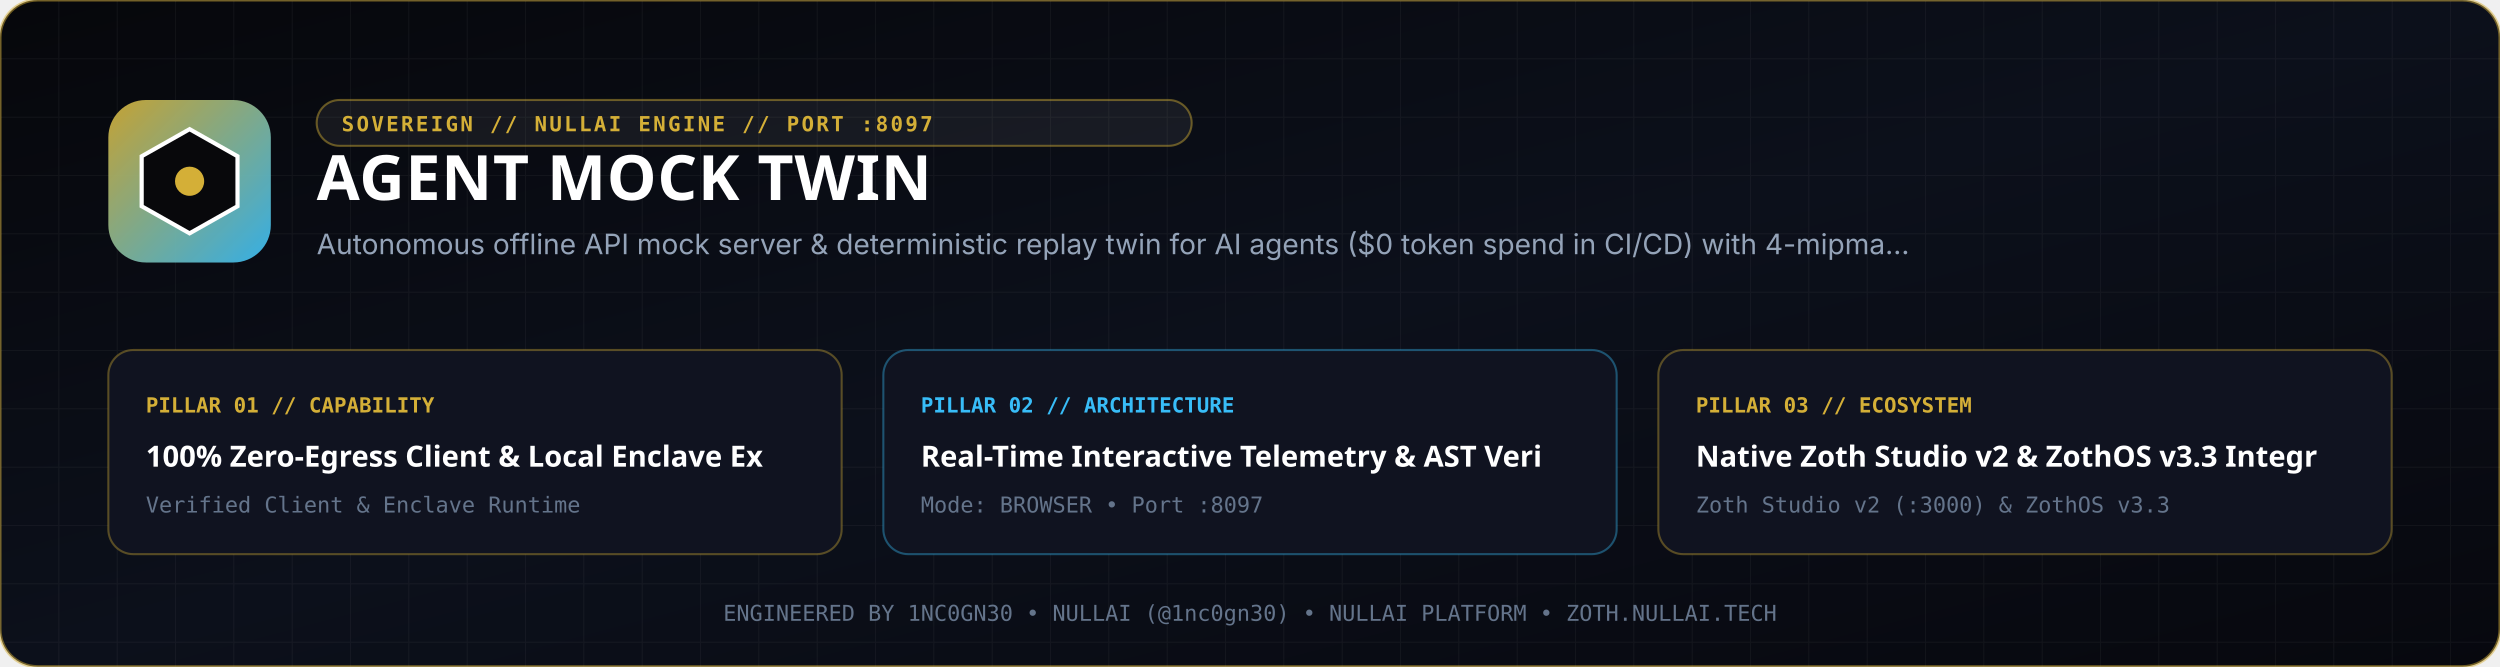
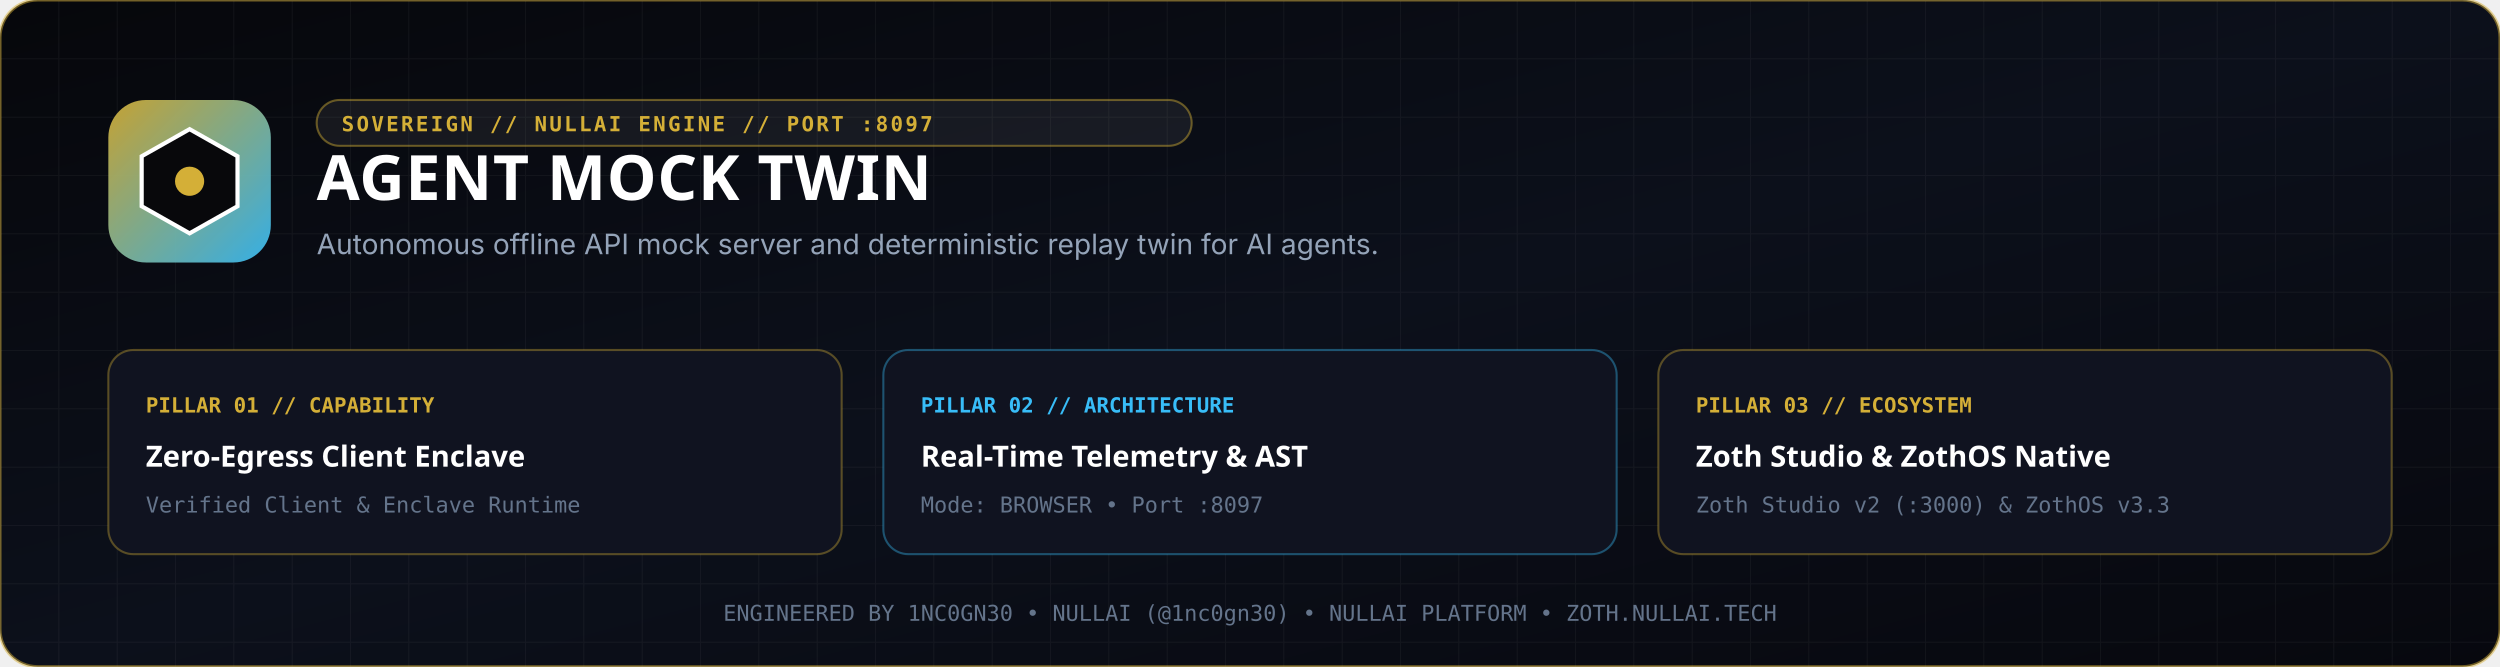
<svg xmlns="http://www.w3.org/2000/svg" viewBox="0 0 1200 320" width="100%" height="100%">
  <defs>
    <linearGradient id="bg" x1="0%" y1="0%" x2="100%" y2="100%">
      <stop offset="0%" stop-color="#06070B" />
      <stop offset="50%" stop-color="#0C101B" />
      <stop offset="100%" stop-color="#07080E" />
    </linearGradient>
    <linearGradient id="accent" x1="0%" y1="0%" x2="100%" y2="100%">
      <stop offset="0%" stop-color="#D4AF37" />
      <stop offset="100%" stop-color="#38BDF8" />
    </linearGradient>
    <pattern id="grid" width="28" height="28" patternUnits="userSpaceOnUse">
      <path d="M 28 0 L 0 0 0 28" fill="none" stroke="rgba(255,255,255,0.04)" stroke-width="1" />
    </pattern>
  </defs>
  <rect width="1200" height="320" rx="18" fill="url(#bg)" stroke="#D4AF37" stroke-opacity="0.5" stroke-width="1.5" />
  <rect width="1200" height="320" rx="18" fill="url(#grid)" />
  <g transform="translate(52, 48)">
    <rect width="78" height="78" rx="18" fill="url(#accent)" opacity="0.92" />
    <polygon points="39,14 62,27 62,51 39,64 16,51 16,27" fill="#08080B" stroke="#FFFFFF" stroke-width="2" />
    <circle cx="39" cy="39" r="7" fill="#D4AF37" />
  </g>
  <g transform="translate(152, 62)">
    <rect x="0" y="-14" width="420" height="22" rx="11" fill="rgba(255,255,255,0.06)" stroke="#D4AF37" stroke-opacity="0.45" />
    <text x="12" y="1" fill="#D4AF37" font-family="JetBrains Mono, monospace" font-size="10" font-weight="700" letter-spacing="1.1">SOVEREIGN // NULLAI ENGINE // PORT :8097</text>
    <text x="0" y="34" fill="#FFFFFF" font-family="Syne, Space Grotesk, sans-serif" font-size="30" font-weight="800" letter-spacing="0.4">AGENT MOCK TWIN</text>
-     <text x="0" y="60" fill="#94A3B8" font-family="Inter, sans-serif" font-size="13.5">Autonomous offline API mock server &amp; deterministic replay twin for AI agents ($0 token spend in CI/CD) with 4-mipma...</text>
+     <text x="0" y="60" fill="#94A3B8" font-family="Inter, sans-serif" font-size="13.5">Autonomous offline API mock server and deterministic replay twin for AI agents.</text>
  </g>
  <g transform="translate(52, 168)">
    <rect x="0" y="0" width="352" height="98" rx="12" fill="#101320" stroke="#D4AF37" stroke-opacity="0.38" />
    <text x="18" y="30" fill="#D4AF37" font-family="JetBrains Mono, monospace" font-size="10" font-weight="700">PILLAR 01 // CAPABILITY</text>
-     <text x="18" y="56" fill="#FFFFFF" font-family="Space Grotesk, sans-serif" font-size="14" font-weight="700">100% Zero-Egress Client &amp; Local Enclave Ex</text>
+     <text x="18" y="56" fill="#FFFFFF" font-family="Space Grotesk, sans-serif" font-size="14" font-weight="700">Zero-Egress Client Enclave</text>
    <text x="18" y="78" fill="#64748B" font-family="JetBrains Mono, monospace" font-size="10.5">Verified Client &amp; Enclave Runtime</text>
    <rect x="372" y="0" width="352" height="98" rx="12" fill="#101320" stroke="#38BDF8" stroke-opacity="0.38" />
    <text x="390" y="30" fill="#38BDF8" font-family="JetBrains Mono, monospace" font-size="10" font-weight="700">PILLAR 02 // ARCHITECTURE</text>
-     <text x="390" y="56" fill="#FFFFFF" font-family="Space Grotesk, sans-serif" font-size="14" font-weight="700">Real-Time Interactive Telemetry &amp; AST Veri</text>
+     <text x="390" y="56" fill="#FFFFFF" font-family="Space Grotesk, sans-serif" font-size="14" font-weight="700">Real-Time Telemetry &amp; AST</text>
    <text x="390" y="78" fill="#64748B" font-family="JetBrains Mono, monospace" font-size="10.5">Mode: BROWSER • Port :8097</text>
    <rect x="744" y="0" width="352" height="98" rx="12" fill="#101320" stroke="#D4AF37" stroke-opacity="0.38" />
    <text x="762" y="30" fill="#D4AF37" font-family="JetBrains Mono, monospace" font-size="10" font-weight="700">PILLAR 03 // ECOSYSTEM</text>
-     <text x="762" y="56" fill="#FFFFFF" font-family="Space Grotesk, sans-serif" font-size="14" font-weight="700">Native Zoth Studio v2 &amp; ZothOS v3.3 Integr</text>
+     <text x="762" y="56" fill="#FFFFFF" font-family="Space Grotesk, sans-serif" font-size="14" font-weight="700">Zoth Studio &amp; ZothOS Native</text>
    <text x="762" y="78" fill="#64748B" font-family="JetBrains Mono, monospace" font-size="10.5">Zoth Studio v2 (:3000) &amp; ZothOS v3.3</text>
  </g>
  <text x="600" y="298" text-anchor="middle" fill="#64748B" font-family="JetBrains Mono, monospace" font-size="10.5">
    ENGINEERED BY 1NC0GN30 • NULLAI (@1nc0gn30)  •  NULLAI PLATFORM  •  ZOTH.NULLAI.TECH
  </text>
</svg>
